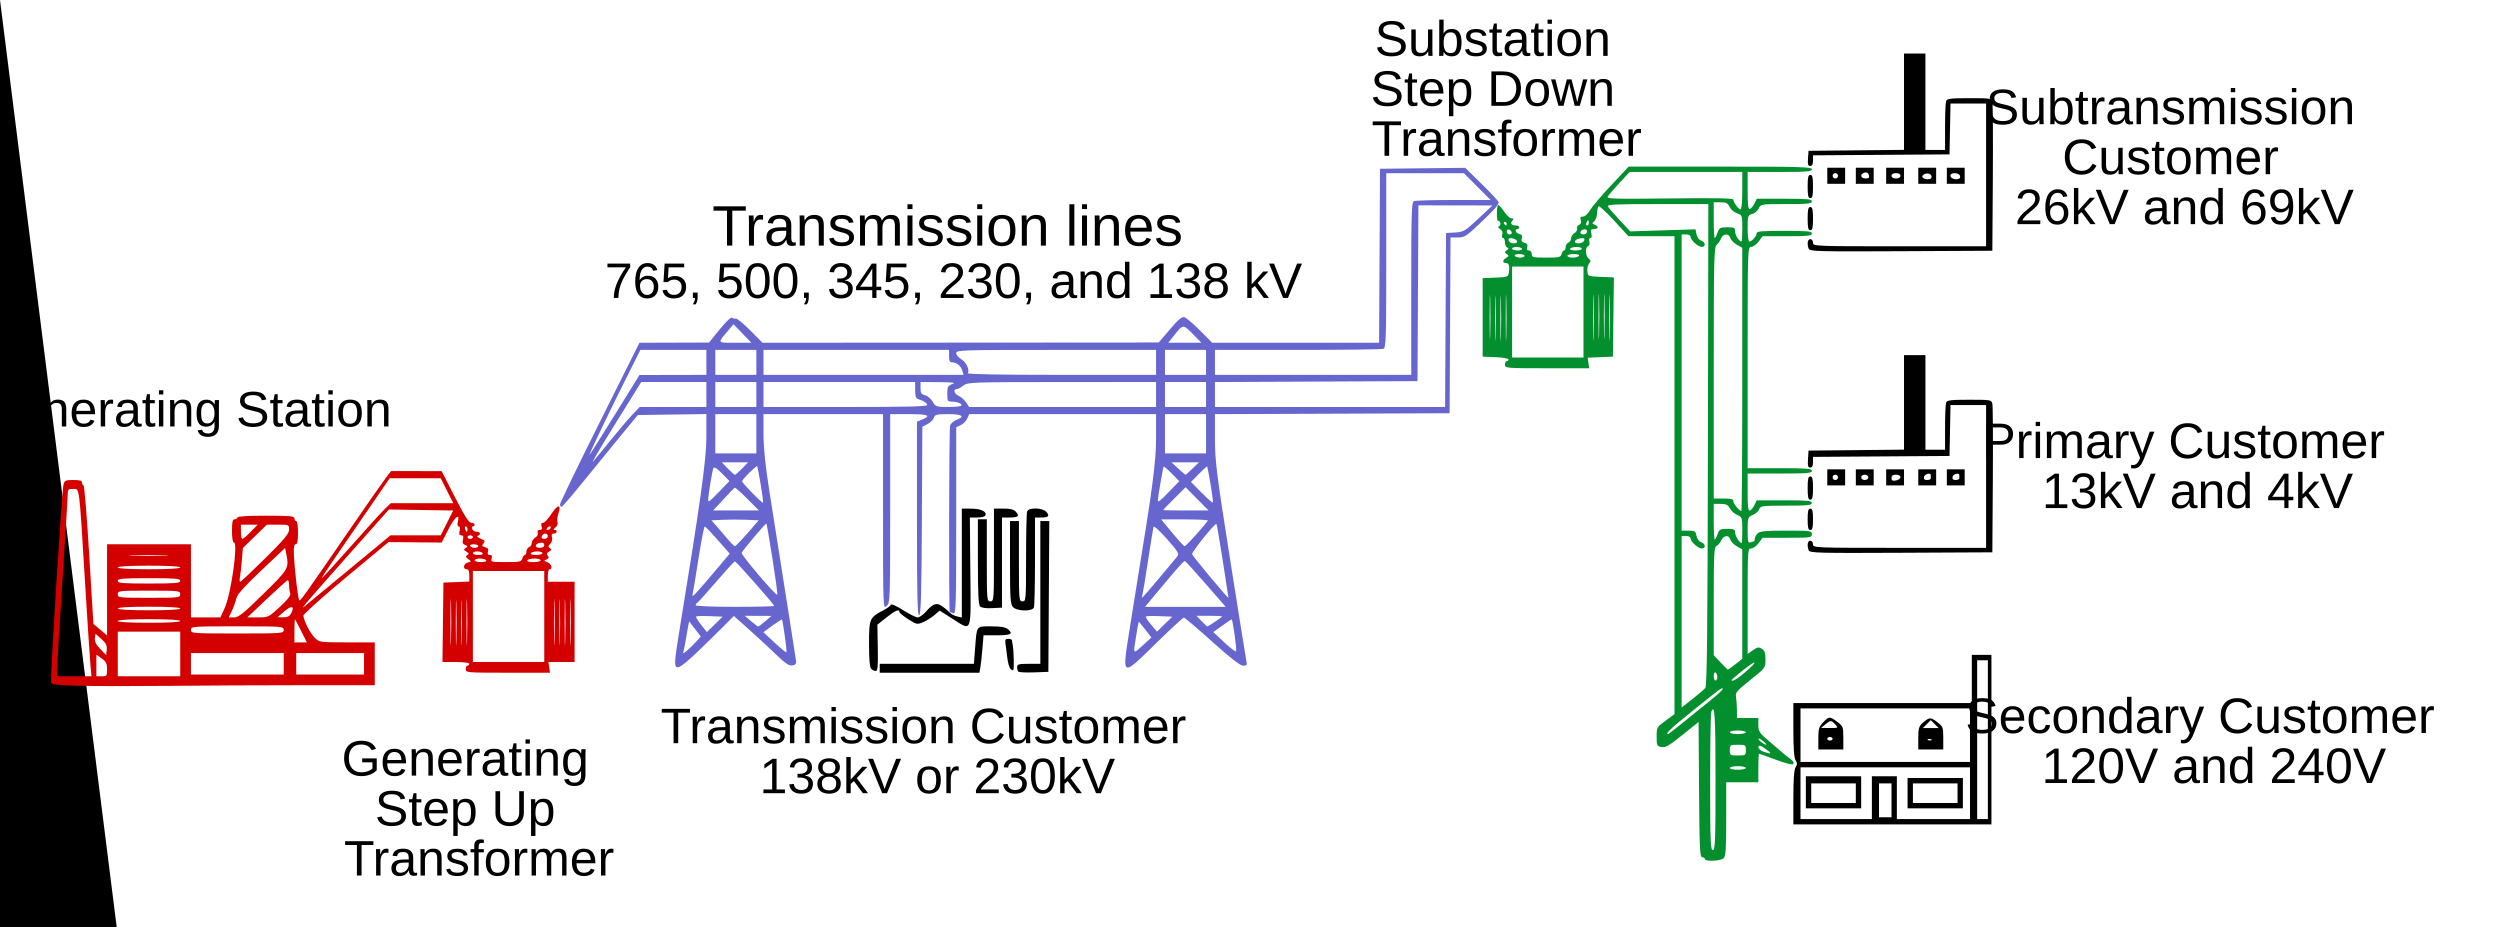
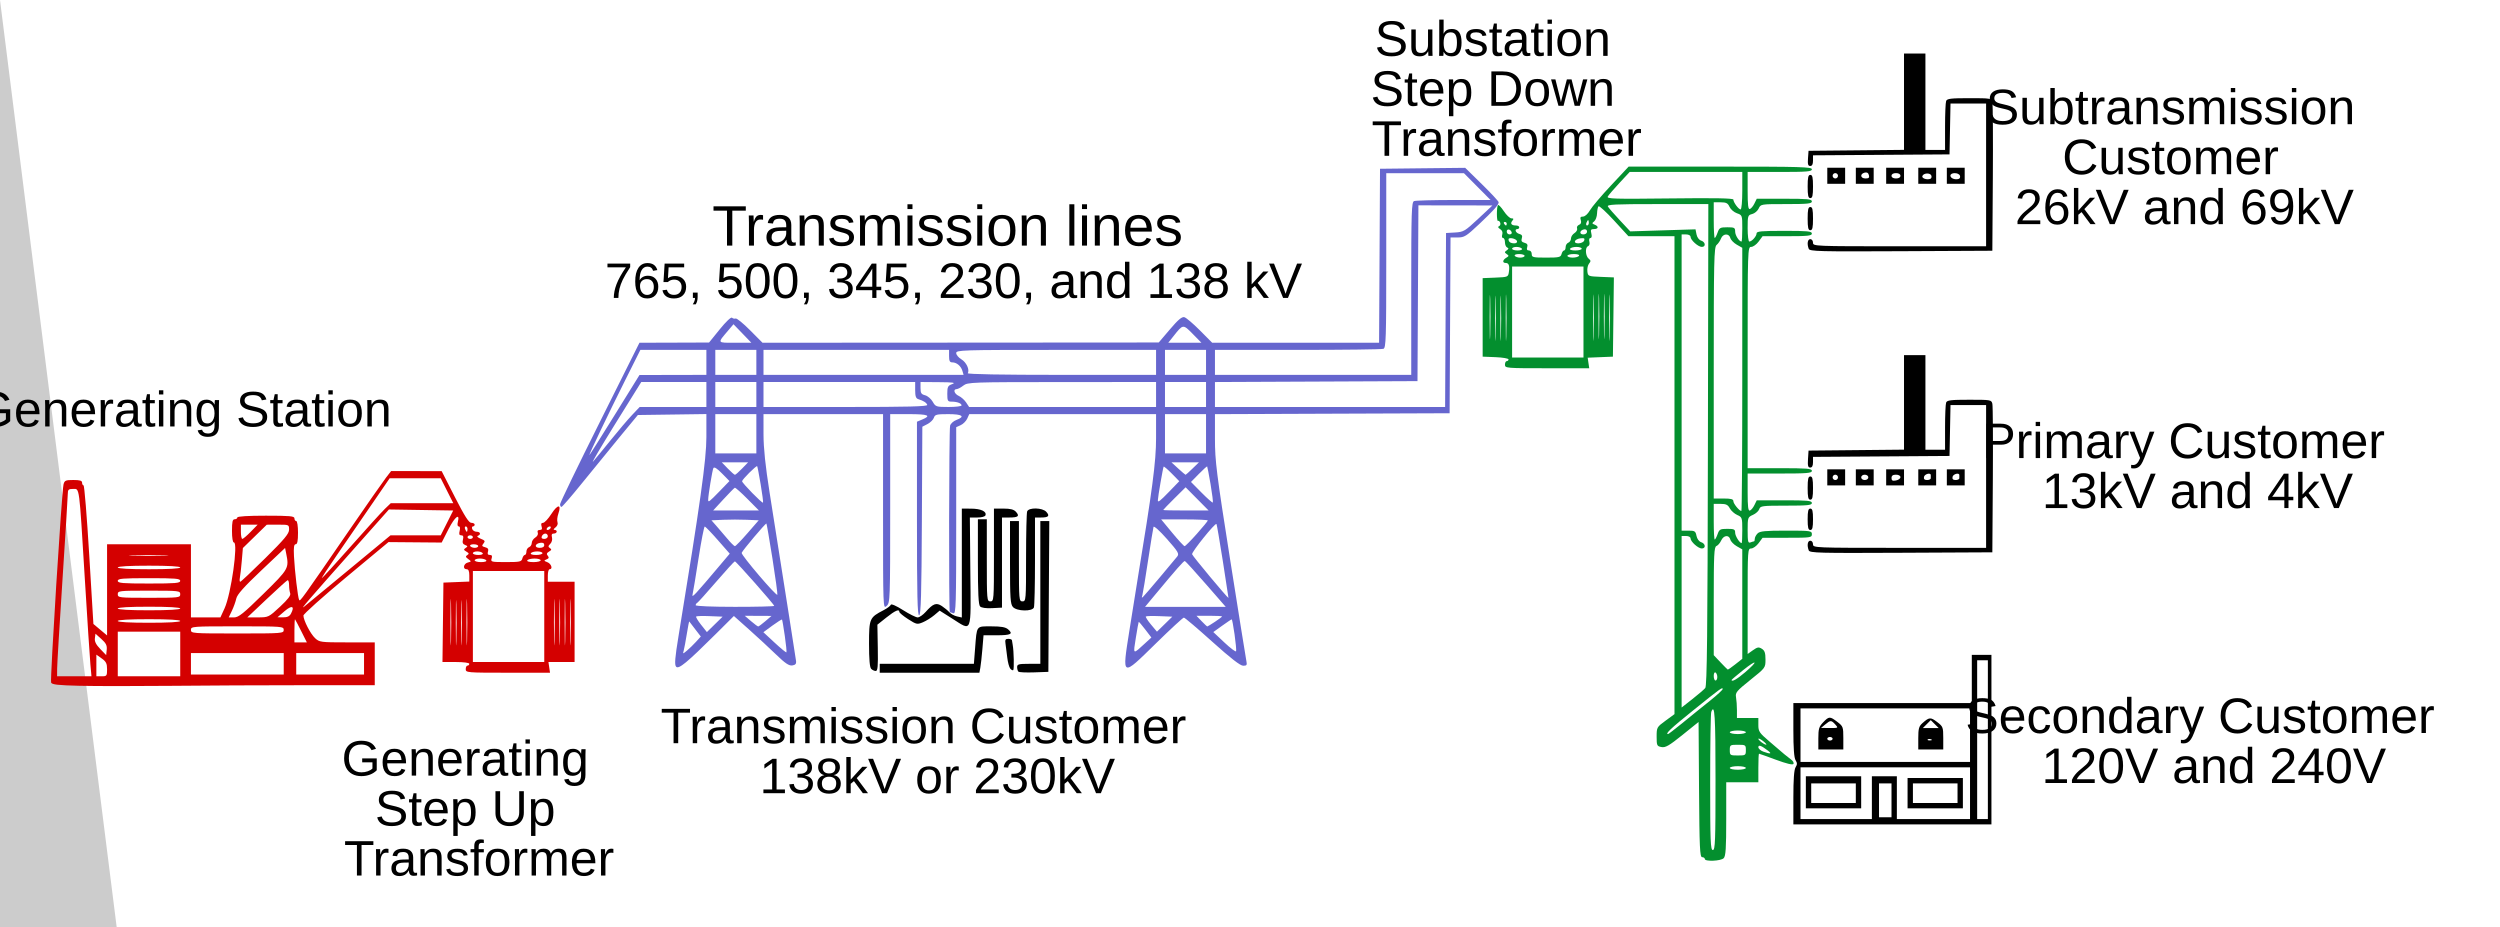
<svg xmlns="http://www.w3.org/2000/svg" height="519" width="1401" version="1.0">
  <defs />
  <g transform="translate(187.5,-288.8622)">
-     <path id="outline" fill="000000" opacity="1.0" d="m-187.5,288.9l-187.5,1688.9,324.5,1688,324.5,288.9z" />
+     <path id="outline" fill="000000" opacity="0.2" d="m-187.5,288.9l-187.5,1688.9,324.5,1688.9,324.5,288.9z" />
    <path fill="#d40000" d="m-142.65,673.19c-12.494-0.304-15.765-0.673-16.209-1.83-0.628-1.637,5.976-107.12,6.949-111,0.564-2.245,1.134-2.504,5.52-2.504,3.681,0,4.892,0.371,4.892,1.5,0,0.825,0.37,1.5,0.821,1.5s1.878,17.478,3.169,38.84l2.348,38.84,3.831,3.216,3.831,3.216v-25.556-25.556h23.5,23.5v20.5,20.5h8.256,8.256l2.345-5.111c3.644-7.944,7.734-36.889,5.213-36.889-0.649,0-1.069-2.555-1.069-6.5,0-5.111,0.321-6.5,1.5-6.5,0.825,0,1.5-0.45,1.5-1,0-0.625,6-1,16-1,13.556,0,16,0.229,16,1.5,0,0.825,0.45,1.5,1,1.5,0.564,0,1,2.833,1,6.5,0,4.66-0.367,6.5-1.297,6.5-0.968,0-1.213,1.714-0.963,6.75,0.409,8.267,2.199,23.341,2.907,24.487,0.561,0.908,1.158,0.077,27.843-38.737,9.831-14.3,19.181-27.688,20.777-29.75l2.901-3.75,14.166,0.009,14.166,0.009,7.389,14.491c5.515,10.816,7.861,14.491,9.25,14.491,1.023,0,1.861,0.45,1.861,1s-0.436,1-0.969,1c-0.533,0-0.71,0.675-0.393,1.5,0.317,0.825,1.427,1.5,2.469,1.5,2.124,0,2.567,1.583,0.643,2.297-0.693,0.257,0.024,0.97,1.609,1.6,2.421,0.962,2.664,1.371,1.586,2.67-1.07,1.289-0.923,1.626,0.919,2.107,1.596,0.417,2.03,1.084,1.597,2.449-0.417,1.312-0.104,1.876,1.039,1.876,1.18,0,1.458,0.557,1,2-0.601,1.895-0.18,2,8.026,2,7.82,0,8.712-0.194,9.184-2,0.288-1.1,0.921-2,1.406-2,0.486,0,0.883-0.852,0.883-1.893,0-1.041,0.675-2.152,1.5-2.469,0.825-0.317,1.5-1.381,1.5-2.366,0-0.985,0.887-2.345,1.972-3.022,1.156-0.722,1.732-1.856,1.393-2.74-0.374-0.975,0.013-1.509,1.095-1.509,1.219,0,1.502-0.544,1.04-2-0.437-1.378-0.18-2,0.828-2,0.805,0,2.924-2.276,4.709-5.058,3.482-5.427,5.749-5.495,3.873-0.116-0.613,1.76-0.837,3.926-0.496,4.814,0.366,0.954-0.104,2.163-1.148,2.956-1.071,0.813-1.275,1.354-0.517,1.373,1.869,0.048,1.51,2.032-0.367,2.032-1.157,0-1.458,0.605-1.059,2.131,0.323,1.235-0.079,2.768-0.957,3.645-1.237,1.237-1.272,1.674-0.191,2.388,1.05,0.692,0.95,1.093-0.482,1.935-1.345,0.791-1.53,1.395-0.724,2.365,0.808,0.973,0.632,1.484-0.695,2.019-1.595,0.644-1.546,0.805,0.474,1.585,2.218,0.855,3.196,3.932,1.25,3.932-0.55,0-1,1.575-1,3.5v3.5h7.5,7.5v22.5,22.5h-7.327-7.327l0.44,3,0.44,3h-23.614c-22.947,0-23.614-0.057-23.614-2,0-1.1,0.45-2,1-2s1-0.45,1-1c0-0.578-3.173-1-7.519-1h-7.519l0.269-22.25,0.269-22.25,7.25-0.294,7.25-0.294v-3.456c0-2.405-0.456-3.456-1.5-3.456-2.313,0-1.774-3.115,0.648-3.749,2.083-0.545,2.091-0.603,0.255-1.946-1.526-1.116-1.629-1.548-0.528-2.228,1.096-0.678,0.997-1.06-0.505-1.942-1.596-0.938-1.655-1.24-0.398-2.063,1.256-0.823,1.208-1.066-0.324-1.654-1.3-0.499-1.633-1.342-1.203-3.054,0.431-1.718,0.173-2.365-0.945-2.365-1.141,0-1.376-0.645-0.911-2.5,0.391-1.559,0.203-2.5-0.5-2.5-0.69,0-0.894-0.929-0.527-2.391,1.344-5.355-1.609-3.134-5.215,3.923l-3.83,7.52-14.904-0.13-14.903-0.13-23.847,19.83c-13.116,10.904-23.837,20.511-23.824,21.349,0.039,2.703,3.945,10.263,6.55,12.678,2.429,2.251,3.158,2.346,17.98,2.346h15.448v12,12l-39.75,0.002c-21.862,0.001-55.5,0.161-74.75,0.356s-42.044,0.183-50.653-0.026zm5.802-12.081c-0.335-3.712-1.749-25.425-3.142-48.25-3.218-52.74-2.858-50-6.569-50-2.537,0-2.94,0.376-2.949,2.75-0.006,1.512-1.349,23.225-2.985,48.25s-2.982,47.412-2.99,49.75l-0.015,4.25h9.629,9.629zm9.351,2.818c0-3.227-0.538-4.315-3-6.068l-3-2.136v6.068,6.068h3c2.825,0,3-0.23,3-3.932zm41-8.568,0-12.5-17.5,0-17.5,0,0,12.5,0,12.5,17.5,0,17.5,0zm58,5.5,0-6-26,0-26,0,0,6,0,6,26,0,26,0zm45,0,0-6-19,0-19,0,0,6,0,6,19,0,19,0zm101-26.5,0-25.5-20,0-20,0,0,25.5,0,25.5,20,0,20,0zm-52.253-7.196c-0.177-5.942-0.323-1.354-0.323,10.196s0.144,16.412,0.322,10.804c0.178-5.608,0.179-15.058,0.002-21zm2.999,0.446c-0.178-5.638-0.324-1.025-0.324,10.25s0.146,15.888,0.324,10.25c0.178-5.638,0.178-14.862,0-20.5zm3,0c-0.178-5.638-0.324-1.025-0.324,10.25s0.146,15.888,0.324,10.25c0.178-5.638,0.178-14.862,0-20.5zm3.001-0.446c-0.177-5.942-0.323-1.354-0.323,10.196s0.144,16.412,0.322,10.804c0.178-5.608,0.179-15.058,0.002-21zm49,0c-0.177-5.942-0.323-1.354-0.323,10.196s0.144,16.412,0.322,10.804c0.178-5.608,0.179-15.058,0.001-21zm3,0c-0.177-5.942-0.323-1.354-0.323,10.196s0.144,16.412,0.322,10.804c0.178-5.608,0.179-15.058,0.001-21zm3,0c-0.177-5.942-0.323-1.354-0.323,10.196s0.144,16.412,0.322,10.804c0.178-5.608,0.179-15.058,0.001-21zm3,0c-0.177-5.942-0.323-1.354-0.323,10.196s0.144,16.412,0.322,10.804c0.178-5.608,0.179-15.058,0.001-21zm-262.94,19.803-3.31-2.972-0.328,2.554c-0.233,1.814,0.636,3.552,3,6l3.328,3.447,0.31-3.029c0.244-2.378-0.4-3.667-3-6zm112.02-4.358c-1.724-3.438-3.292-6.438-3.485-6.667-0.193-0.229-0.35,2.583-0.35,6.25v6.667h3.485,3.485zm-9.835-0.75c0-1.949-0.667-2-26-2s-26,0.051-26,2,0.667,2,26,2,26-0.051,26-2zm-58-5c0-0.629-6.5-1-17.5-1s-17.5,0.371-17.5,1,6.5,1,17.5,1,17.5-0.371,17.5-1zm46.601-15.173c14.317-14.076,14.452-14.314,12.781-22.666l-0.618-3.089-13.338,12.626c-9.739,9.218-13.517,13.459-14,15.714-0.364,1.698-1.468,4.775-2.453,6.838l-1.792,3.75h3.01c2.517,0,5.208-2.16,16.409-13.173zm9.28,7.226c4.529-4.206,6.198-6.403,5.75-7.571-0.347-0.905-0.631-2.996-0.631-4.647,0-1.651-0.384-2.852-0.854-2.668-0.47,0.183-5.737,4.946-11.706,10.583l-10.852,10.25,5.956-0.011c5.882-0.011,6.036-0.085,12.338-5.936zm6.147,3.895c2.305-4.307,0.607-5.008-3.528-1.458l-4,3.435,3.215,0.037c2.244,0.026,3.547-0.582,4.313-2.015zm-62.023-2.94c0-0.629-6.5-1-17.5-1s-17.5,0.371-17.5,1,6.5,1,17.5,1,17.5-0.371,17.5-1zm94.668-21.856,23.168-19.144,14.069,0,14.069,0,3.503-6.956,3.503-6.956-18.014-0.294-18.014-0.294-21.227,23.893c-24.276,27.325-28.94,32.757-26.187,30.501,1.078-0.884,12.386-10.221,25.128-20.75zm-94.668,13.86c0-1.924-0.667-2-17.5-2s-17.5,0.076-17.5,2,0.667,2,17.5,2,17.5-0.076,17.5-2zm0-7.5c0-1.276-2.611-1.5-17.5-1.5s-17.5,0.224-17.5,1.5,2.611,1.5,17.5,1.5,17.5-0.224,17.5-1.5zm47.667-12.702c10.787-10.682,13.333-13.736,13.333-16,0-2.767-0.068-2.797-6.25-2.78l-6.25,0.018-6.695,6.535-6.695,6.535-0.612,7.197c-0.337,3.958-0.82,8.21-1.074,9.447-0.254,1.238-0.154,2.25,0.224,2.25,0.377,0,6.686-5.941,14.019-13.202zm47.865-6.548c8.64-9.762,17.223-19.212,19.074-21l3.365-3.25h17.527,17.527l-3.525-7-3.525-7h-14.302-14.302l-10.12,14.75c-5.566,8.113-14.229,20.712-19.25,28-5.021,7.287-8.915,13.25-8.653,13.25,0.262,0,7.546-7.987,16.185-17.75zm-95.532,11.75c0-0.629-6.5-1-17.5-1s-17.5,0.371-17.5,1,6.5,1,17.5,1,17.5-0.371,17.5-1zm171.5-4c-0.34-0.55-1.942-1-3.559-1s-2.941,0.45-2.941,1,1.602,1,3.559,1c2.118,0,3.309-0.405,2.941-1zm30.5,0c0-0.55-1.548-1-3.441-1-1.893,0-3.719,0.45-4.059,1-0.373,0.604,0.99,1,3.441,1,2.232,0,4.059-0.45,4.059-1zm-210.8-2.746c-5.115-0.182-13.215-0.181-18,0.002-4.785,0.183-0.599,0.332,9.301,0.331,9.9-0.001,13.815-0.151,8.699-0.333zm178.3-1.25c-0.34-0.55-1.716-1-3.059-1s-2.441,0.45-2.441,1,1.377,1,3.059,1c1.785,0,2.802-0.417,2.441-1zm33.5,0c0-0.55-1.323-1-2.941-1-1.617,0-3.219,0.45-3.559,1-0.368,0.595,0.823,1,2.941,1,1.958,0,3.559-0.45,3.559-1zm-36-4c0-0.55-1.152-1-2.559-1-1.451,0-2.292,0.433-1.941,1,0.34,0.55,1.492,1,2.559,1s1.941-0.45,1.941-1zm37-0.57c0-1.042-0.729-1.462-2.172-1.25-3.201,0.471-3.544,2.82-0.412,2.82,1.681,0,2.583-0.549,2.583-1.57zm-164.5-7.43,3.906-4-4.703,0-4.703,0,0,4c0,2.2,0.359,4,0.797,4s2.555-1.8,4.703-4zm124.5,3c0-0.55-0.675-1-1.5-1s-1.5,0.45-1.5,1,0.675,1,1.5,1,1.5-0.45,1.5-1zm42-0.5c0-0.825-0.627-1.5-1.393-1.5-0.766,0-1.652,0.675-1.969,1.5-0.392,1.02,0.054,1.5,1.393,1.5,1.083,0,1.969-0.675,1.969-1.5zm-45-4c0-0.825-0.436-1.5-0.969-1.5-0.533,0-0.71,0.675-0.393,1.5,0.317,0.825,0.752,1.5,0.969,1.5,0.216,0,0.393-0.675,0.393-1.5zm46.5-0.5c0.34-0.55,0.168-1-0.382-1s-1.278,0.45-1.618,1c-0.34,0.55-0.168,1,0.382,1s1.278-0.45,1.618-1z" />
    <path fill="#038f2e" d="M767.88,770.23c0-0.55-0.67-1-1.49-1-1.29,0-1.52-5.13-1.75-37.89l-0.26-37.9-9.05,7.3c-7.48,6.02-9.52,7.2-11.75,6.77-2.53-0.48-2.7-0.85-2.7-5.81,0-5.21,0.09-5.37,5-8.97l5-3.67v-133.92-133.91h-12.91-12.9l-8.02-8.75c-4.41-4.8-8.34-8.42-8.74-8.02-0.39,0.4-0.76,2.19-0.82,3.99s-0.79,3.81-1.61,4.46c-1.32,1.03-1.29,1.26,0.25,1.85,2.42,0.94,2.2,2.47-0.36,2.47-1.75,0-2,0.42-1.48,2.5,0.39,1.57,0.2,2.5-0.51,2.5-0.65,0-0.91,0.87-0.6,2.06,0.32,1.21,0,2.27-0.77,2.56-1.73,0.67-1.44,5.57,0.43,7.02,1.2,0.94,1.23,1.42,0.18,2.69-0.71,0.85-1.14,2.81-0.96,4.36,0.31,2.76,0.44,2.81,7.59,3.1l7.27,0.3-0.27,22.2-0.27,22.21-7.07,0.29-7.07,0.29,0.43,2.96,0.44,2.96h-23.62c-22.94,0-23.61-0.06-23.61-2,0-1.1,0.45-2,1-2s1-0.43,1-0.96c0-0.52-3.26-1.09-7.25-1.25l-7.25-0.29v-22-22l7.14-0.29c6.97-0.29,7.15-0.36,7.55-3.09,0.53-3.59,0-5.12-1.77-5.12-1.97,0-1.78-1.69,0.33-2.93,1.53-0.9,1.56-1.16,0.25-2.05-1.33-0.91-1.33-1.14,0-2.1,1.13-0.81,1.19-1.2,0.25-1.58-0.69-0.28-1.25-1.6-1.25-2.93,0-1.32-0.48-2.41-1.07-2.41-0.6,0-0.8-0.85-0.45-1.93,0.39-1.25-0.02-2.32-1.19-3.06-1.2-0.76-1.4-1.29-0.6-1.63,0.66-0.28,0.95-1.15,0.65-1.94s-0.85-1.24-1.22-1.01c-0.84,0.51-0.85-8.04-0.02-8.87,0.33-0.33,1.8,1.21,3.27,3.42,1.46,2.21,3.38,4.02,4.27,4.02,1.23,0,1.34,0.31,0.49,1.34-1.32,1.59-0.5,2.66,2.04,2.66,1,0,1.83,0.45,1.83,1s-0.45,1-1,1c-1.85,0-1.02,2.18,1.03,2.72,1.47,0.38,1.86,1.06,1.41,2.47-0.46,1.43-0.06,2.09,1.5,2.5,1.52,0.4,1.95,1.08,1.52,2.43-0.41,1.29-0.11,1.88,0.97,1.88,0.9,0,1.57,0.85,1.57,2,0,1.83,0.67,2,8.09,2,7.26,0,8.15-0.21,8.62-2,0.29-1.1,0.92-2,1.41-2,0.48,0,0.88-0.85,0.88-1.9,0-1.04,0.67-2.15,1.5-2.46,0.82-0.32,1.5-1.39,1.5-2.37,0-0.99,0.89-2.35,1.97-3.02,1.09-0.68,1.73-1.86,1.44-2.61-0.29-0.76,0.21-1.66,1.1-2.01,1.1-0.42,1.42-1.28,0.99-2.63-0.48-1.52-0.18-2,1.23-2,1.09,0,2.7-1.45,3.85-3.45,1.08-1.9,6.41-8.2,11.85-14l9.88-10.55h51.34c44.98,0,51.35,0.18,51.35,1.5,0,1.28-2.67,1.5-18,1.5h-18v10.58c0,8.02,0.3,10.49,1.25,10.18,0.69-0.23,1.84-1.61,2.55-3.09l1.31-2.67h15.44c13.07,0,15.45,0.23,15.45,1.5,0,1.26-2.26,1.5-14.34,1.5-14.28,0-14.34,0.01-15.47,2.47-0.62,1.36-2.26,2.76-3.66,3.11-2.42,0.61-2.53,0.95-2.53,8.03,0,4.06,0.42,7.39,0.93,7.39,1.42,0,4.07-2.97,4.07-4.57,0-1.18,2.73-1.43,15.5-1.43,13.11,0,15.5,0.23,15.5,1.5,0,1.26-2.2,1.5-13.81,1.5h-13.82l-2.21,3c-1.22,1.65-3.11,3-4.19,3-1.94,0-1.97,0.98-1.97,62v62h18c15.33,0,18,0.22,18,1.5s-2.67,1.5-18,1.5h-18v10.58c0,8.02,0.3,10.49,1.25,10.18,0.69-0.23,1.84-1.61,2.55-3.09l1.31-2.67h15.44c13.07,0,15.45,0.23,15.45,1.5,0,1.26-2.27,1.5-14.43,1.5-13.4,0-14.48,0.14-15.05,1.94-0.34,1.06-1.94,2.52-3.57,3.24-2.88,1.28-2.95,1.48-2.95,8.67,0,6.3,0.23,7.27,1.58,6.75,0.87-0.33,1.77-0.6,2-0.6s0.42-0.64,0.42-1.43,0.71-2.14,1.57-3c1.28-1.28,4.22-1.57,16-1.57,13.76,0,14.43,0.09,14.43,2,0,1.9-0.67,2-13.81,2h-13.82l-2.21,3c-1.22,1.65-3.11,3-4.19,3-1.92,0-1.97,0.81-1.97,29.57v29.56l2.95-2.1c2.52-1.79,3.26-1.92,5-0.83,1.59,0.99,2.05,2.33,2.05,5.98,0,4.69-0.01,4.7-8.51,11.5-7.74,6.21-8.45,7.08-8,9.69,0.28,1.58,0.51,4.85,0.51,7.25v4.38h6,6v3.94c0,3.59,0.54,4.4,6.25,9.26,3.44,2.93,7.15,6.1,8.25,7.05,1.1,0.94,2.86,2.33,3.9,3.08,1.05,0.75,1.61,1.84,1.26,2.41-0.42,0.68-3.87-0.14-9.79-2.34-5.03-1.87-9.31-3.4-9.51-3.4s-0.36,3.6-0.36,8v8h-9-9v20.57c0,16.49-0.28,20.85-1.43,22-1.62,1.62-10.57,1.98-10.57,0.43zm6-44.5c0-35.91-0.45-42.99-2.39-37.92-0.34,0.87-0.61,18.64-0.61,39.5,0,33.04,0.19,37.92,1.5,37.92s1.5-5.06,1.5-39.5zm17-6.5c0-0.55-2.03-1-4.5-1-2.48,0-4.5,0.45-4.5,1s2.02,1,4.5,1c2.47,0,4.5-0.45,4.5-1zm0-10c0-2.89-0.17-3-4.5-3s-4.5,0.11-4.5,3,0.17,3,4.5,3,4.5-0.11,4.5-3zm12.5,0.39c-3.87-2.98-5.5-3.57-5.5-2.01,0,0.8,1.24,1.9,2.75,2.46,4.02,1.46,5.02,1.3,2.75-0.45zm-2.64-5.31c-1.3-1.05-2.55-1.72-2.79-1.49-0.51,0.51,3.07,3.33,4.29,3.38,0.47,0.01-0.2-0.83-1.5-1.89zm-46.19-9.63c3.75-3.05,7.5-6.1,8.33-6.77,0.82-0.68,4.54-3.66,8.25-6.63,3.71-2.98,6.75-5.8,6.75-6.28,0-1.26-1.1-0.47-16.79,12.17-12.28,9.88-15.63,13.06-13.79,13.06,0.23,0,3.49-2.5,7.25-5.55zm36.33,4.55c0-0.55-2.03-1-4.5-1-2.48,0-4.5,0.45-4.5,1s2.02,1,4.5,1c2.47,0,4.5-0.45,4.5-1zm-22.75-24.8c0.98-1.19,1.3-30.22,1.48-136.36l0.24-134.84h-28.54c-24.06,0-28.41,0.22-27.73,1.39,0.44,0.76,3.43,4.2,6.66,7.65l5.85,6.26,18.29-0.58,18.28-0.57,0.57,2.84c0.33,1.67,1.41,3.12,2.61,3.49,2.45,0.78,2.73,3.52,0.35,3.52-2.04,0-6.31-3.84-6.31-5.68,0-0.74-1.09-1.32-2.5-1.32h-2.5v83,83h3.87c3.49,0,3.94,0.29,4.46,2.92,0.35,1.73,1.42,3.18,2.63,3.56,2.45,0.78,2.73,3.52,0.35,3.52-2.04,0-6.31-3.84-6.31-5.68,0-0.74-1.09-1.32-2.5-1.32h-2.5v48.06,48.07l6-4.71c3.3-2.6,6.56-5.39,7.25-6.22zm6.75-6.14c0-1.07-0.45-2.22-1-2.56-0.57-0.35-1,0.49-1,1.94,0,1.41,0.45,2.56,1,2.56s1-0.88,1-1.94zm15.59-2.68c7.63-6.52,6.75-7.52-1.09-1.23-3.58,2.86-6.5,5.35-6.5,5.53,0,1.32,3.01-0.39,7.59-4.3zm-5.49-4.47l3.9-3.08-0.01-30.67v-30.66l-3.09-1.76c-1.7-0.97-3.33-2.66-3.61-3.75-0.73-2.8-3.75-2.48-5.12,0.54-0.64,1.39-1.83,2.78-2.66,3.1-1.3,0.5-1.51,4.79-1.51,30.87v30.29l3.75,3.97c2.06,2.19,3.91,4.03,4.1,4.1,0.2,0.08,2.11-1.25,4.25-2.95zm3.9-75.17c0-7.01-0.1-7.3-2.84-8.51-1.56-0.69-3.44-2.38-4.17-3.74-1.06-1.99-2.1-2.49-5.16-2.49h-3.83v10c0,5.5,0.25,10,0.55,10s1.02-1.35,1.6-3c0.95-2.72,1.45-3,5.45-3,3.85,0,4.4,0.27,4.4,2.17,0,1.82,2.51,5.83,3.65,5.83,0.19,0,0.35-3.27,0.35-7.26zm-0.01-84.49v-73.75l-3.09-1.76c-1.7-0.97-3.33-2.66-3.61-3.75-0.72-2.73-4.14-2.53-5.21,0.3-0.48,1.26-1.59,2.89-2.48,3.62-1.44,1.2-1.6,8.34-1.6,71.71v70.38h5.5c4.22,0,5.5,0.35,5.5,1.5,0,1.39,3.36,5.5,4.5,5.5,0.27,0,0.5-33.19,0.49-73.75zm-88.99-37.75v-25.5h-20-20v25.5,25.5h20,20v-25.5zm-49.26-6.75c-0.17-5.64-0.32-1.03-0.32,10.25,0,11.27,0.15,15.89,0.32,10.25,0.18-5.64,0.18-14.86,0-20.5zm3,0c-0.17-5.64-0.32-1.03-0.32,10.25,0,11.27,0.15,15.89,0.32,10.25,0.18-5.64,0.18-14.86,0-20.5zm3.01-0.45c-0.18-5.94-0.33-1.35-0.33,10.2s0.15,16.41,0.32,10.8c0.18-5.61,0.18-15.06,0.01-21zm49,0c-0.18-5.94-0.33-1.35-0.33,10.2s0.15,16.41,0.32,10.8c0.18-5.61,0.18-15.06,0.01-21zm9,0c-0.18-5.94-0.33-1.35-0.33,10.2s0.15,16.41,0.32,10.8c0.18-5.61,0.18-15.06,0.01-21zm-67.01-0.11c-0.18-5.33-0.32-0.69-0.32,10.31s0.15,15.36,0.33,9.69c0.17-5.66,0.17-14.66-0.01-20zm61-0.44c-0.17-5.64-0.32-1.03-0.32,10.25,0,11.27,0.15,15.89,0.32,10.25,0.18-5.64,0.18-14.86,0-20.5zm3,0c-0.17-5.64-0.32-1.03-0.32,10.25,0,11.27,0.15,15.89,0.32,10.25,0.18-5.64,0.18-14.86,0-20.5zm-44.74-23.75c0-0.55-1.38-1-3.06-1-1.78,0-2.8,0.41-2.44,1,0.34,0.55,1.72,1,3.06,1s2.44-0.45,2.44-1zm30.5,0c0.37-0.6-0.82-1-2.94-1-1.96,0-3.56,0.45-3.56,1s1.32,1,2.94,1,3.22-0.45,3.56-1zm-32-4c-0.34-0.55-1.72-1-3.06-1s-2.44,0.45-2.44,1,1.38,1,3.06,1c1.78,0,2.8-0.42,2.44-1zm33.5,0c0-0.55-1.32-1-2.94-1s-3.22,0.45-3.56,1c-0.37,0.59,0.82,1,2.94,1,1.96,0,3.56-0.45,3.56-1zm-36.25-4.25c-0.47-1.45-4.75-2.34-4.75-0.99,0,1.43,1.17,2.24,3.25,2.24,1.09,0,1.74-0.54,1.5-1.25zm37.64-0.32c0.46-1.22,0.01-1.49-2.07-1.25-1.47,0.18-2.85,0.88-3.08,1.57-0.61,1.87,4.43,1.56,5.15-0.32zm88.61-6.83c0-7.33-0.03-7.42-3-8.45-1.65-0.58-3.52-2.19-4.16-3.6-0.95-2.09-1.86-2.55-5-2.55h-3.84v10c0,5.5,0.25,10,0.55,10s1.02-1.35,1.6-3c0.95-2.72,1.45-3,5.45-3,3.99,0,4.4,0.22,4.4,2.43,0,2.08,2.24,5.57,3.57,5.57,0.24,0,0.43-3.33,0.43-7.4zm-129.23,2.21c-0.62-1.85-2.77-2.16-2.77-0.4,0,0.88,0.71,1.59,1.58,1.59s1.41-0.54,1.19-1.19zm42.23-0.39c0-0.93-0.68-1.44-1.67-1.25-2.51,0.49-2.85,2.83-0.41,2.83,1.22,0,2.08-0.65,2.08-1.58zm-45-4.42c0-0.55-0.48-1-1.06-1s-0.78,0.45-0.44,1,0.82,1,1.06,1,0.44-0.45,0.44-1zm46-0.5c0-0.83-0.18-1.5-0.39-1.5-0.22,0-0.66,0.67-0.97,1.5-0.32,0.82-0.14,1.5,0.39,1.5s0.97-0.68,0.97-1.5zm86-18v-10.5h-31.55-31.56l-5.69,6.12c-3.14,3.37-6.09,6.8-6.57,7.63-0.77,1.33,3.27,1.45,34.75,1.08,25.05-0.31,35.62-0.11,35.62,0.65,0,1.53,2.93,5.52,4.06,5.52,0.53,0,0.94-4.59,0.94-10.5z" />
    <g id="gtransmission">
      <path id="ptransmission" opacity="0.6" fill="#0000AE" d="M191.37,662.45c-0.93-1.12-0.63-4.88,1.39-17.22,12.19-74.4,15.6-98.8,15.6-111.47v-12.86l-19.2,0.27-19.21,0.27-10.33,12.5c-5.68,6.88-15.14,18.47-21.01,25.75-5.88,7.29-11.04,13.25-11.47,13.25s-0.78-0.67-0.78-1.49c0-0.83,10.01-21.53,22.24-46l22.25-44.51,19.5-0.06,19.51-0.07,5.99-7.4c3.47-4.29,6.36-7.02,6.87-6.51,0.49,0.49,1.4,0.69,2.02,0.45,0.63-0.24,4.28,2.72,8.1,6.58l6.97,7.01,111.02-0.07,111.03-0.08,6.24-7.33c4.6-5.41,6.73-7.21,8.1-6.85,1.03,0.27,4.96,3.61,8.74,7.41l6.87,6.92h46.76,46.77l0.26-48.75,0.26-48.75,23.87-0.27,23.86-0.26,9.39,9.2c5.16,5.06,9.38,9.61,9.38,10.11,0,1.44-2.92,4.69-11.2,12.48-6.93,6.53-8.1,7.24-11.74,7.24h-4.04l-0.26,49.25-0.26,49.25-65.75,0.26-65.75,0.26v13.79c0,12.42,0.85,19.17,8.51,67.75,4.69,29.67,8.77,55.18,9.08,56.69,0.49,2.38,0.25,2.75-1.78,2.75-1.61,0-7.07-4.25-17.33-13.47-8.24-7.42-15.39-13.49-15.89-13.5-0.5-0.02-7.62,6.56-15.83,14.61-19.19,18.82-18.86,18.98-14.74-7.16,1.65-10.44,3.66-23.03,4.48-27.98,8.44-51.21,10.5-66.89,10.5-79.99v-13.51h-52.34-52.34l-1.15,2.52c-0.63,1.38-2.27,3.03-3.66,3.66l-2.51,1.14v52.45c0,47.41-0.15,52.39-1.58,51.84-0.87-0.33-1.77-0.61-2-0.61-0.63,0-0.48-102.19,0.16-104.55,0.3-1.13,1.87-2.56,3.49-3.17,5.2-1.96,3.4-3.28-4.5-3.28-6.57,0-7.51,0.24-8.07,2.01-0.35,1.11-1.96,2.69-3.56,3.53l-2.92,1.51-0.26,52.64c-0.2,41.04-0.54,52.74-1.51,53.06-0.99,0.33-1.25-10.92-1.25-54.04v-54.46l3-1.25c5.28-2.19,3.26-3-7.5-3h-10.5v52.85c0,51.57-0.05,52.89-2,54.65-2,1.81-2,1.75-2-52.84v-54.66h-33.5-33.5l0.01,11.25c0.01,7.86,1.05,17.74,3.42,32.75,9.55,60.39,14.63,92.7,14.84,94.5,0.16,1.44-0.45,2.1-2.16,2.34-1.81,0.26-3.97-1.2-9-6.07-3.63-3.52-10.45-9.83-15.15-14.02l-8.55-7.62-9.95,9.9c-16.5,16.4-21.06,20.16-22.45,18.48zm11.18-13.92l2.69-2.96-3.14-4.06c-1.72-2.24-3.22-4.21-3.33-4.38-0.12-0.18-0.74,2.97-1.38,7-0.65,4.02-1.43,8.21-1.74,9.31-0.55,2-0.55,2,1.83,0.02,1.31-1.09,3.59-3.31,5.07-4.93zm49.76-3.28c-0.7-4.84-1.4-8.97-1.56-9.18-0.16-0.2-2.58,1.31-5.38,3.36l-5.07,3.73,6.27,5.82c3.44,3.2,6.43,5.65,6.64,5.45,0.2-0.21-0.2-4.34-0.9-9.18zm201.98,4.03l3.44-3.16-3.44-4.49c-1.89-2.47-3.53-4.4-3.65-4.29s-0.85,4.13-1.61,8.91c-1.56,9.72-1.83,9.56,5.26,3.03zm50.06-4.88c-0.66-4.65-1.37-8.46-1.59-8.46s-2.63,1.61-5.36,3.57l-4.96,3.56,6.21,5.85c3.42,3.22,6.37,5.42,6.56,4.9,0.19-0.53-0.2-4.77-0.86-9.42zm-294.06-10.25c-3.95-0.17-7.4-0.07-7.67,0.2-0.28,0.28,0.97,2.35,2.76,4.62l3.26,4.11,4.41-4.32,4.41-4.32-7.17-0.29zm252,0c-3.95-0.17-7.39-0.08-7.66,0.19-0.27,0.26,1.03,2.29,2.87,4.5l3.36,4.01,4.3-4.2,4.3-4.21-7.17-0.29zm-220.89,2.83l3.46-2.96-7.5-0.03-7.5-0.04,3.5,2.99c1.92,1.65,3.74,3,4.04,3,0.29,0,2.09-1.33,4-2.96zm251.98,0.33c2.19-1.45,3.98-2.8,3.98-3s-3.23-0.37-7.19-0.37h-7.18l2.87,3c1.58,1.65,3.02,3,3.21,3,0.18,0,2.12-1.18,4.31-2.63zm-247.02-8.91c0-0.8-21.33-24.96-22.04-24.96-0.33,0-5.06,5.18-10.51,11.5-5.45,6.33-10.25,11.65-10.68,11.84-0.42,0.18-0.77,0.74-0.77,1.25,0,0.52,9.33,0.91,22,0.91,12.1,0,22-0.24,22-0.54zm241.92-12.21c-6.12-7.01-11.42-12.83-11.78-12.93-0.6-0.17-4.66,4.43-17.12,19.43l-5.19,6.25h22.61,22.6l-11.12-12.75zm-271.61-11.4l4.77-5.65-6.66-7.6c-3.66-4.18-6.96-7.6-7.35-7.6-0.38,0-1.94,7.99-3.46,17.75-1.51,9.77-3.02,18.86-3.34,20.22-0.58,2.42,0.84,0.9,16.04-17.12zm245.77,7.65c4.66-5.5,9.07-10.78,9.8-11.73,1.18-1.53,0.5-2.68-5.79-9.8-4.06-4.61-7.29-7.51-7.52-6.77-0.22,0.72-1.59,9.18-3.05,18.8-1.45,9.63-2.89,18.4-3.2,19.5-0.65,2.37-1.16,2.89,9.76-10zm35.35-9.06c-1.78-11.32-3.39-20.71-3.58-20.89-0.77-0.7-13.95,15.67-13.66,16.97,0.22,1,19.77,24.46,20.39,24.48,0.05,0-1.37-9.25-3.15-20.56zm-252.41-1.5c-1.69-10.63-3.21-19.46-3.38-19.63-0.38-0.37-13.47,15.15-13.87,16.44-0.37,1.21,19.6,24.63,20,23.45,0.17-0.52-1.07-9.64-2.75-20.26zm-14.01-14.19l6.31-7.25-6.66-0.29c-3.66-0.17-9.62-0.17-13.25,0l-6.58,0.29,2.65,3c1.46,1.65,4.26,4.92,6.21,7.25,1.95,2.34,3.88,4.25,4.28,4.25,0.41,0,3.58-3.26,7.04-7.25zm251.84,0.34c3.38-3.8,6.15-7.18,6.15-7.5s-5.88-0.59-13.07-0.59h-13.07l6.2,7.5c3.42,4.13,6.53,7.5,6.93,7.5,0.39,0,3.48-3.11,6.86-6.91zm-251.86-19.59c-3.54-3.58-6.73-6.4-7.07-6.25-0.34,0.14-3.21,3.07-6.38,6.5l-5.76,6.25h12.83,12.83l-6.45-6.5zm252.01,0l-6.44-6.5-6.28,6.22c-3.46,3.43-6.28,6.35-6.28,6.5,0,0.16,5.72,0.28,12.72,0.28h12.72l-6.44-6.5zm-244.58-8.12c-0.91-5.43-1.79-10.03-1.96-10.21-0.45-0.51-8.46,7.48-8.46,8.44,0,1.01,11.24,12.49,11.74,11.99,0.19-0.19-0.4-4.79-1.32-10.22zm252.13-0.04c-0.92-5.39-1.78-9.9-1.92-10.04s-2.24,1.76-4.66,4.23l-4.4,4.48,5.91,5.97c3.25,3.29,6.09,5.78,6.32,5.56,0.23-0.23-0.34-4.82-1.25-10.2zm-275.19,3.91l5.57-5.75-4.18-4.25c-2.85-2.9-4.38-3.85-4.83-3-0.59,1.11-2.92,15.33-2.92,17.79,0,1.61,0.58,1.17,6.36-4.79zm252.13,0.05l5.52-5.71-4.19-4.27c-2.31-2.35-4.36-4.11-4.57-3.9-0.34,0.34-3.24,17.14-3.25,18.83,0,1.47,1.03,0.68,6.49-4.95zm-239.49-12.8l3.39-3.5h-7.39-7.39l3.39,3.5c1.87,1.93,3.67,3.5,4,3.5s2.13-1.57,4-3.5zm252.43,0l3.61-3.5h-7.72-7.71l3.82,3.5c2.1,1.93,3.95,3.5,4.11,3.5s1.91-1.57,3.89-3.5zm-325.82-16.22c4.09-5.08,9.36-11.27,11.71-13.75l4.28-4.53h18.7,18.7v-7-7h-18.25l-18.25,0.01-14.76,23.74c-8.12,13.07-13.6,22.4-12.17,20.75s5.95-7.15,10.04-12.22zm1.97-13.74l13.92-22.46,18.75-0.04,18.75-0.04v-7-7h-18.49-18.5l-8.64,17.25c-9.42,18.8-20.4,41.75-19.97,41.75,0.15,0,6.53-10.11,14.18-22.46zm79.42,10.46v-11h-11.5-11.5v11,11h11.5,11.5v-11zm252,0v-11h-11.5-11.5v11,11h11.5,11.5v-11zm-252-22v-7h-11.5-11.5v7,7h11.5,11.5v-7zm95.77,5.82c-0.41-1.23-2.09-2.31-5.02-3.21-1.33-0.41-1.75-1.63-1.75-5.08v-4.53h-42.5-42.5v7,7h46.08c34.94,0,45.99-0.28,45.69-1.18zm19.23,0.29c0-1.16-2.52-2.11-5.58-2.11-2.19,0-2.42-0.41-2.42-4.41,0-3.91,0.32-4.54,2.75-5.42,2.17-0.8,0.59-1.03-7.5-1.09l-10.25-0.08v3.39c0,2.81,0.44,3.51,2.57,4.04,1.41,0.36,3.32,1.98,4.25,3.6,1.62,2.85,1.95,2.96,8.93,2.97,3.99,0,7.25-0.4,7.25-0.89zm109-6.11v-7l-52.75,0.03c-50.81,0.02-52.84,0.09-55.25,1.97-1.38,1.08-3.06,1.97-3.75,1.98-2.17,0.04-1.35,2.66,1.2,3.82,1.34,0.61,3.19,2.26,4.11,3.66l1.67,2.54h52.38,52.39v-7zm28,0v-7h-11.5-11.5v7,7h11.5,11.5v-7zm134.24-41.75l0.26-48.75,5.06-0.29c4.76-0.28,5.53-0.74,13-7.72l7.94-7.43-20.74-0.03-20.74-0.03-0.26,49.25-0.26,49.25-56.75,0.26-56.75,0.26v6.99,6.99h64.49,64.49l0.26-48.75zm-386.24,23.75v-7h-11.5-11.5v7,7h11.5,11.5v-7zm115.47,4.75c-0.82-2.73-3.22-4.75-5.66-4.75-1.4,0-1.81-0.79-1.81-3.5v-3.5h-52-52v7,7h56.07,56.06l-0.66-2.25zm108.53-4.75v-7h-56c-53.08,0-56,0.1-56,1.79,0,0.98,1.3,2.55,2.89,3.49,2.82,1.67,4.76,5.87,3.58,7.77-0.37,0.6,19.06,0.95,52.47,0.95h53.06v-7zm28,0v-7h-11.5-11.5v7,7h11.5,11.5v-7zm115-41.39c0-43.21,0.17-48.46,1.58-49,0.87-0.33,10.87-0.61,22.23-0.61h20.64l-7.45-7.5-7.45-7.5h-21.78-21.77v48.9c0,43.66-0.17,48.95-1.58,49.5-0.87,0.33-22.47,0.6-48,0.6h-46.42v7,7h55,55v-48.39zm-374.81,25.2l-5-5.19-2.85,3.36c-6.31,7.45-6.54,7.02,3.7,7.02h9.15l-5-5.19zm252.34,0.22c-5.43-5.51-5.39-5.51-10.65,1.13l-3.05,3.84h9.3,9.29l-4.89-4.97z" />
      <path fill-opacity="0.0" stroke-opacity="0.0" stroke="#0000FF" d="M126.5,570L180.5,671,280.5,671,280.5,626,348.5,626,348.5,548,419.5,548,419.5,671,527.5,671,633.5,526,633.5,428,655.5,395,637.5,377,186.5,377z" />
      <text style="writing-mode:lr-tb;text-anchor:middle;text-align:center;" font-weight="normal" xml:space="preserve" font-stretch="normal" line-height="100%" font-variant="normal" y="426.51" x="358.536" font-family="Arial" font-style="normal" fill="#000000">
        <tspan style="writing-mode:lr-tb;text-anchor:middle;text-align:center;" font-size="32px" line-height="100%" y="426.51" x="362.973">Transmission lines </tspan>
        <tspan style="writing-mode:lr-tb;text-anchor:middle;text-align:center;" font-size="28px" line-height="100%" y="455.837" x="358.536">765, 500, 345, 230, and 138 kV</tspan>
      </text>
    </g>
    <flowRoot font-weight="normal" xml:space="preserve" font-size="20px" font-style="normal" font-family="Bitstream Vera Sans" fill="#000000">
      <flowRegion>
        <rect y="122.08" width="215.3" x="469.51" height="32.425" />
      </flowRegion>
      <flowPara />
    </flowRoot>
    <flowRoot font-weight="normal" xml:space="preserve" font-size="20px" font-style="normal" font-family="Bitstream Vera Sans" fill="#000000">
      <flowRegion>
        <rect y="105.22" width="290.53" x="387.8" height="32.425" />
      </flowRegion>
      <flowPara />
    </flowRoot>
    <text style="writing-mode:lr-tb;text-anchor:middle;text-align:center;" font-weight="normal" xml:space="preserve" font-size="28px" font-style="normal" font-stretch="normal" font-variant="normal" y="705.365" x="357.239" font-family="Arial" line-height="100%" fill="#000000">
      <tspan x="357.239" y="705.365">Transmission Customer</tspan>
      <tspan x="357.239" y="733.365">138kV or 230kV</tspan>
    </text>
    <text style="writing-mode:lr-tb;text-anchor:middle;text-align:center;" font-weight="normal" xml:space="preserve" font-size="28px" font-style="normal" font-stretch="normal" font-variant="normal" y="527.862" x="-57.5" font-family="Arial" line-height="100%" fill="#000000">
      <tspan x="-57.5" y="527.862">Generating Station</tspan>
      <tspan x="-57.5" y="555.862" />
    </text>
    <text style="writing-mode:lr-tb;text-anchor:middle;text-align:center;" font-weight="normal" xml:space="preserve" font-size="28px" font-style="normal" font-stretch="normal" font-variant="normal" y="723.523" x="100.433" font-family="Arial" line-height="100%" fill="#000000">
      <tspan x="100.433" y="723.523">Generating</tspan>
      <tspan x="100.433" y="751.523">Step Up</tspan>
      <tspan x="100.433" y="779.523">Transformer</tspan>
    </text>
    <text style="writing-mode:lr-tb;text-anchor:middle;text-align:center;" font-weight="normal" xml:space="preserve" font-size="28px" font-style="normal" font-stretch="normal" font-variant="normal" y="320.157" x="676.3" font-family="Arial" line-height="100%" fill="#000000">
      <tspan x="676.3" y="320.157">Substation</tspan>
      <tspan x="676.3" y="348.157">Step Down</tspan>
      <tspan x="676.3" y="376.157">Transformer</tspan>
    </text>
    <flowRoot style="writing-mode:lr-tb;text-anchor:middle;text-align:center;" font-weight="normal" xml:space="preserve" font-size="28px" font-stretch="normal" font-variant="normal" font-style="normal" font-family="Arial" line-height="100%" fill="#000000">
      <flowRegion>
        <rect y="76.689" width="77.82" x="208.82" height="32.425" />
      </flowRegion>
      <flowPara />
    </flowRoot>
    <text style="writing-mode:lr-tb;text-anchor:start;text-align:start;" font-weight="normal" xml:space="preserve" font-size="28px" font-style="normal" font-stretch="normal" font-variant="normal" y="358.475" x="1056.109" font-family="Arial" line-height="100%" fill="#000000">
      <tspan style="writing-mode:lr-tb;text-anchor:middle;text-align:center;" line-height="100%" y="358.475" x="1056.109">Subtransmission</tspan>
      <tspan style="writing-mode:lr-tb;text-anchor:middle;text-align:center;" line-height="100%" y="386.475" x="1056.109">Customer</tspan>
      <tspan style="writing-mode:lr-tb;text-anchor:middle;text-align:center;" line-height="100%" y="414.475" x="1056.109">26kV and 69kV</tspan>
    </text>
    <text style="writing-mode:lr-tb;text-anchor:middle;text-align:center;" font-weight="normal" xml:space="preserve" font-size="28px" font-style="normal" font-stretch="normal" font-variant="normal" y="545.567" x="1063.446" font-family="Arial" line-height="100%" fill="#000000">
      <tspan x="1063.446" y="545.567">Primary Customer</tspan>
      <tspan x="1063.446" y="573.567">13kV and 4kV</tspan>
    </text>
    <text style="writing-mode:lr-tb;text-anchor:middle;text-align:center;" font-weight="normal" xml:space="preserve" font-size="28px" font-style="normal" font-stretch="normal" font-variant="normal" y="699.643" x="1072.617" font-family="Arial" line-height="100%" fill="#000000">
      <tspan x="1072.617" y="699.643">Secondary Customer</tspan>
      <tspan x="1072.617" y="727.643">120V and 240V</tspan>
    </text>
    <path fill="#000" d="m817.5,735.85c0-10.216,0.396-15.648,1.24-17,0.987-1.581,0.987-2.392,0-3.973-0.844-1.352-1.24-6.784-1.24-17v-15.014h50,50v-13.5-13.5h5.5,5.5v47.5,47.5h-55.5-55.5zm44,0.014,0-12,7,0,7,0,0,12,0,12,20.5,0,20.5,0,0-14.5,0-14.5-47.5,0-47.5,0,0,14.5,0,14.5,20,0,20,0zm-37-3,0-9,15.5,0,15.5,0,0,9,0,9-15.5,0-15.5,0zm28,0.5,0-5.5-12.5,0-12.5,0,0,5.5,0,5.5,12.5,0,12.5,0zm29,0,0-8.5,15.5,0,15.5,0,0,8.5,0,8.5-15.5,0-15.5,0zm28,0,0-5.5-12.5,0-12.5,0,0,5.5,0,5.5,12.5,0,12.5,0zm17-30,0-44.5-3,0-3,0,0,44.5,0,44.5,3,0,3,0zm-54,34,0-9.5-3.5,0-3.5,0,0,9.5,0,9.5,3.5,0,3.5,0zm44-36.5,0-15-47.5,0-47.5,0,0,15,0,15,47.5,0,47.5,0zm-85,1.805c0-5.361,0.362-6.573,2.687-9,3.292-3.436,3.776-3.451,7.968-0.254,3.183,2.428,3.344,2.862,3.344,9v6.449h-7-7zm8,0.195c0-0.55-0.675-1-1.5-1s-1.5,0.45-1.5,1,0.675,1,1.5,1,1.5-0.45,1.5-1zm1.5-8c-2.243-2.479-2.7-2.482-5.639-0.033l-2.361,1.967,4.905,0.033c4.842,0.033,4.882,0.008,3.095-1.967zm46.5,7.674c0-5.293,0.367-6.656,2.25-8.351,3.837-3.454,4.617-3.526,8.244-0.76,3.362,2.564,3.506,2.936,3.506,9.055v6.381h-7-7zm7.188,0.643c-0.722-0.289-1.584-0.253-1.917,0.079-0.332,0.332,0.258,0.569,1.312,0.525,1.165-0.048,1.402-0.285,0.604-0.604zm2.035-8.539-2.222-2.222-2.222,2.222-2.222,2.222,4.444,0,4.444,0zm-591.22-31.27v-2.5h26.382,26.382l0.682-8.75c1.01-12.957,0.484-12.25,9.111-12.25,5.502,0,7.928,0.434,9.381,1.678,3.017,2.583,1.591,3.322-6.411,3.322h-7.356l-0.645,7.75c-0.355,4.263-0.879,8.988-1.165,10.5l-0.52,2.75h-27.921-27.921zm77.704,1.871c-0.387-0.387-0.704-1.529-0.704-2.537,0-1.59,0.864-1.833,6.5-1.833h6.5v-40-40h2.511,2.511l-0.261,42.25-0.261,42.25-8.046,0.287c-4.425,0.158-8.363-0.03-8.75-0.417zm-82.5-1.57c-0.808-0.808-1.2-5.369-1.2-13.961,0-14.24,0.251-14.822,8.158-18.899,2.012-1.037,3.828-2.397,4.037-3.022,0.227-0.68,2.973,0.51,6.842,2.964,3.555,2.255,7.247,4.104,8.206,4.11,0.958,0.005,2.983-1.384,4.5-3.088,4.186-4.701,5.94-5.341,9.056-3.299,1.465,0.96,3.347,2.519,4.183,3.466,0.836,0.946,2.757,2.001,4.269,2.345l2.75,0.625v-30.519-30.519l5.25,0.032c5.447,0.033,8.732,1.559,8.004,3.718-0.247,0.733-2.145,1.25-4.588,1.249l-4.17,0.01,0.278,30.501c0.322,35.318,1.128,33.265-10.238,26.077l-6.96-4.401-3.04,2.564c-1.672,1.41-4.541,3.193-6.376,3.962-3.168,1.327-3.583,1.239-8.25-1.756-2.703-1.734-4.914-3.557-4.914-4.049,0-1.805-2.331-0.802-7.265,3.126l-5.051,4.022,0.228,12.978c0.183,10.432-0.041,12.978-1.142,12.978-0.753,0-1.91-0.54-2.57-1.2zm77.944-0.127c-0.628-0.756-1.389-3.58-1.691-6.274-0.303-2.695-0.742-6.137-0.976-7.649-0.343-2.216-0.042-2.75,1.549-2.75,1.086,0,2.009,0.338,2.051,0.75s0.238,1.613,0.436,2.667c0.634,3.382,0.853,13.55,0.304,14.099-0.292,0.292-1.045-0.087-1.673-0.844zm1.511-34.502c-1.44-1.591-1.655-4.842-1.655-25v-23.171h2.5,2.5v22.5c0,21.833,0.059,22.5,2,22.5,1.945,0,2-0.667,2-24.418,0-13.43,0.273-25.13,0.607-26,0.89-2.318,8.578-2.14,10.74,0.249,2.077,2.295,1.245,3.169-3.014,3.169h-3.333v24.418c0,13.43-0.273,25.13-0.607,26-0.902,2.351-9.551,2.169-11.738-0.247zm-18.412-0.329c-0.92-0.92-1.24-7.41-1.24-25.04v-23.8h2.5,2.5v23c0,22.333,0.058,23,2,23,1.949,0,2-0.667,2-26v-26h5.345c3.911,0,5.79,0.491,7.002,1.831,2.161,2.388,1.234,3.169-3.764,3.168h-4.08v25.251,25.251l-5.507,0.293c-3.421,0.182-5.978-0.178-6.75-0.95zm464.37-31.41c-1.08-2.815-0.652-5.427,0.889-5.427,0.833,0,1.5,0.889,1.5,2,0,1.972,0.667,2,48.5,2h48.5v-40-40h-9.973-9.973l-0.277,14.25-0.278,14.25-38.25,0.262-38.25,0.262v2.988c0,2.036-0.495,2.988-1.555,2.988-1.231,0-1.491-0.989-1.25-4.75l0.305-4.75,26.75-0.266,26.75-0.266v-26.484-26.484h6,6v26.5,26.5h5.5,5.5v-12.418c0-6.83,0.273-13.13,0.607-14,0.508-1.325,2.62-1.582,12.981-1.582,12.004,0,12.39,0.067,12.921,2.25,0.301,1.238,0.422,20.475,0.269,42.75l-0.278,40.5-51.14,0.259c-45.984,0.233-51.201,0.099-51.75-1.332zm-0.61-17.43c0-4.667,0.333-6,1.5-6s1.5,1.333,1.5,6-0.333,6-1.5,6-1.5-1.333-1.5-6zm0-17.5c0-5.111,0.321-6.5,1.5-6.5s1.5,1.389,1.5,6.5-0.321,6.5-1.5,6.5-1.5-1.389-1.5-6.5zm11-6,0-4.5,5,0,5,0,0,4.5,0,4.5-5,0-5,0zm6,0c0-0.825-0.675-1.5-1.5-1.5s-1.5,0.675-1.5,1.5,0.675,1.5,1.5,1.5,1.5-0.675,1.5-1.5zm10,0,0-4.5,5,0,5,0,0,4.5,0,4.5-5,0-5,0zm7,0c0-0.833-0.889-1.5-2-1.5s-2,0.667-2,1.5,0.889,1.5,2,1.5,2-0.667,2-1.5zm10,0,0-4.5,5,0,5,0,0,4.5,0,4.5-5,0-5,0zm8-0.117c0-0.809-1.038-1.383-2.5-1.383-1.771,0-2.5,0.543-2.5,1.861,0,1.446,0.558,1.755,2.5,1.383,1.375-0.263,2.5-1.1,2.5-1.861zm10,0.117,0-4.5,5,0,5,0,0,4.5,0,4.5-5,0-5,0zm7,0.5v-1.75c0-1.579-3.49-0.663-3.81,1-0.234,1.212,0.3,1.75,1.736,1.75,1.14,0,2.073-0.45,2.073-1zm9-0.5,0-4.5,5,0,5,0,0,4.5,0,4.5-5,0-5,0zm7,0.5v-1.75c0-1.579-3.49-0.663-3.81,1-0.234,1.212,0.3,1.75,1.736,1.75,1.14,0,2.073-0.45,2.073-1zm-84.39-128.57c-1.08-2.815-0.652-5.427,0.889-5.427,0.833,0,1.5,0.889,1.5,2,0,1.972,0.667,2,48.5,2h48.5v-40-40h-9.973-9.973l-0.277,14.25-0.278,14.25-38.25,0.262-38.25,0.262v2.988c0,2.038-0.495,2.988-1.558,2.988-1.214,0-1.49-0.938-1.25-4.25l0.307-4.25,26.75-0.266,26.75-0.266v-26.984-26.984h6,6v27,27h5.5,5.5v-12.918c0-7.105,0.273-13.63,0.607-14.5,0.508-1.325,2.62-1.582,12.981-1.582,12.004,0,12.39,0.067,12.921,2.25,0.301,1.238,0.422,20.475,0.269,42.75l-0.278,40.5-51.14,0.259c-45.984,0.233-51.201,0.099-51.75-1.332zm-0.61-16.93c0-5.111,0.321-6.5,1.5-6.5s1.5,1.389,1.5,6.5-0.321,6.5-1.5,6.5-1.5-1.389-1.5-6.5zm0-18c0-5.111,0.321-6.5,1.5-6.5s1.5,1.389,1.5,6.5-0.321,6.5-1.5,6.5-1.5-1.389-1.5-6.5zm11-6,0-4.5,5,0,5,0,0,4.5,0,4.5-5,0-5,0zm6,0c0-0.825-0.675-1.5-1.5-1.5s-1.5,0.675-1.5,1.5,0.675,1.5,1.5,1.5,1.5-0.675,1.5-1.5zm10,0,0-4.5,5,0,5,0,0,4.5,0,4.5-5,0-5,0zm7.32-0.384c-0.334-1.276-1.11-1.722-2.406-1.383-2.767,0.724-2.384,3.267,0.493,3.267,1.865,0,2.295-0.424,1.914-1.884zm9.68,0.384,0-4.5,5,0,5,0,0,4.5,0,4.5-5,0-5,0zm8,0c0-0.933-0.944-1.5-2.5-1.5s-2.5,0.567-2.5,1.5,0.944,1.5,2.5,1.5,2.5-0.567,2.5-1.5zm10,0,0-4.5,5,0,5,0,0,4.5,0,4.5-5,0-5,0zm7.31-0.136c-0.645-1.681-4.459-1.453-5.037,0.302-0.406,1.235,2.416,2.237,4.414,1.567,0.653-0.219,0.933-1.06,0.623-1.868zm8.69,0.136,0-4.5,5,0,5,0,0,4.5,0,4.5-5,0-5,0zm7.33-0.083c-0.718-1.87-5.33-1.862-5.33,0.009,0,1.484,2.628,2.497,4.687,1.806,0.653-0.219,0.942-1.036,0.643-1.815z" />
  </g>
</svg>
